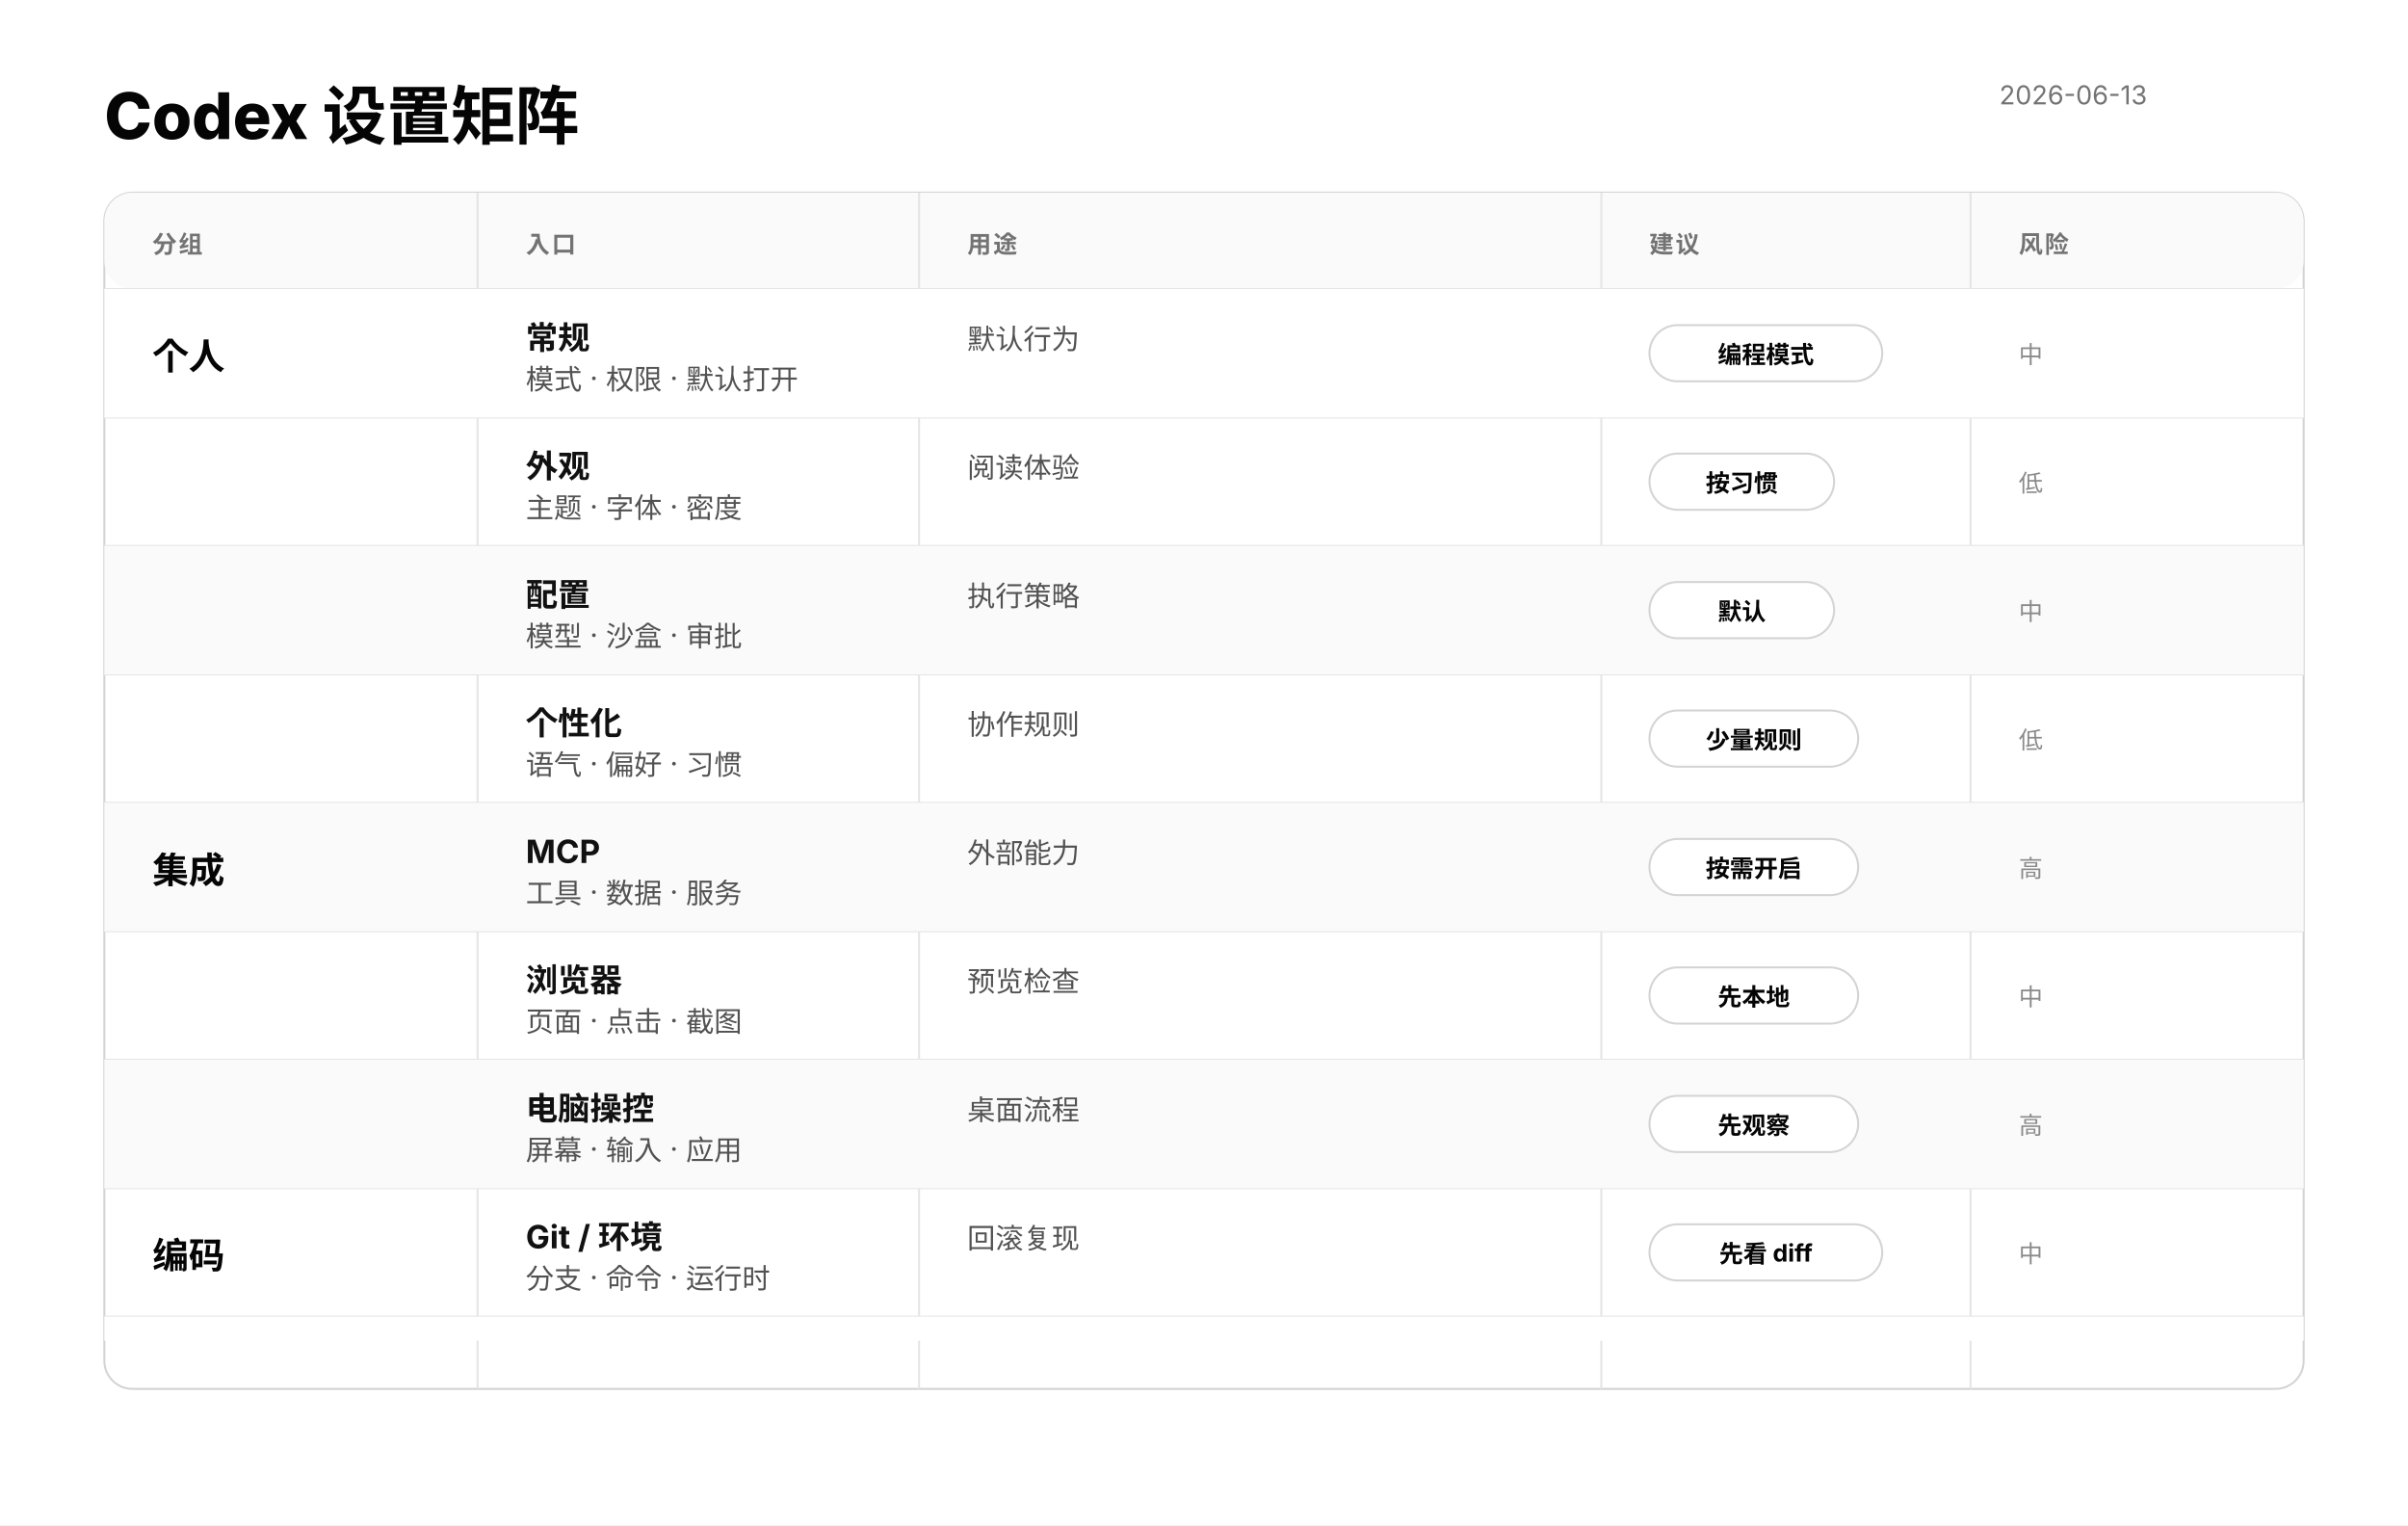
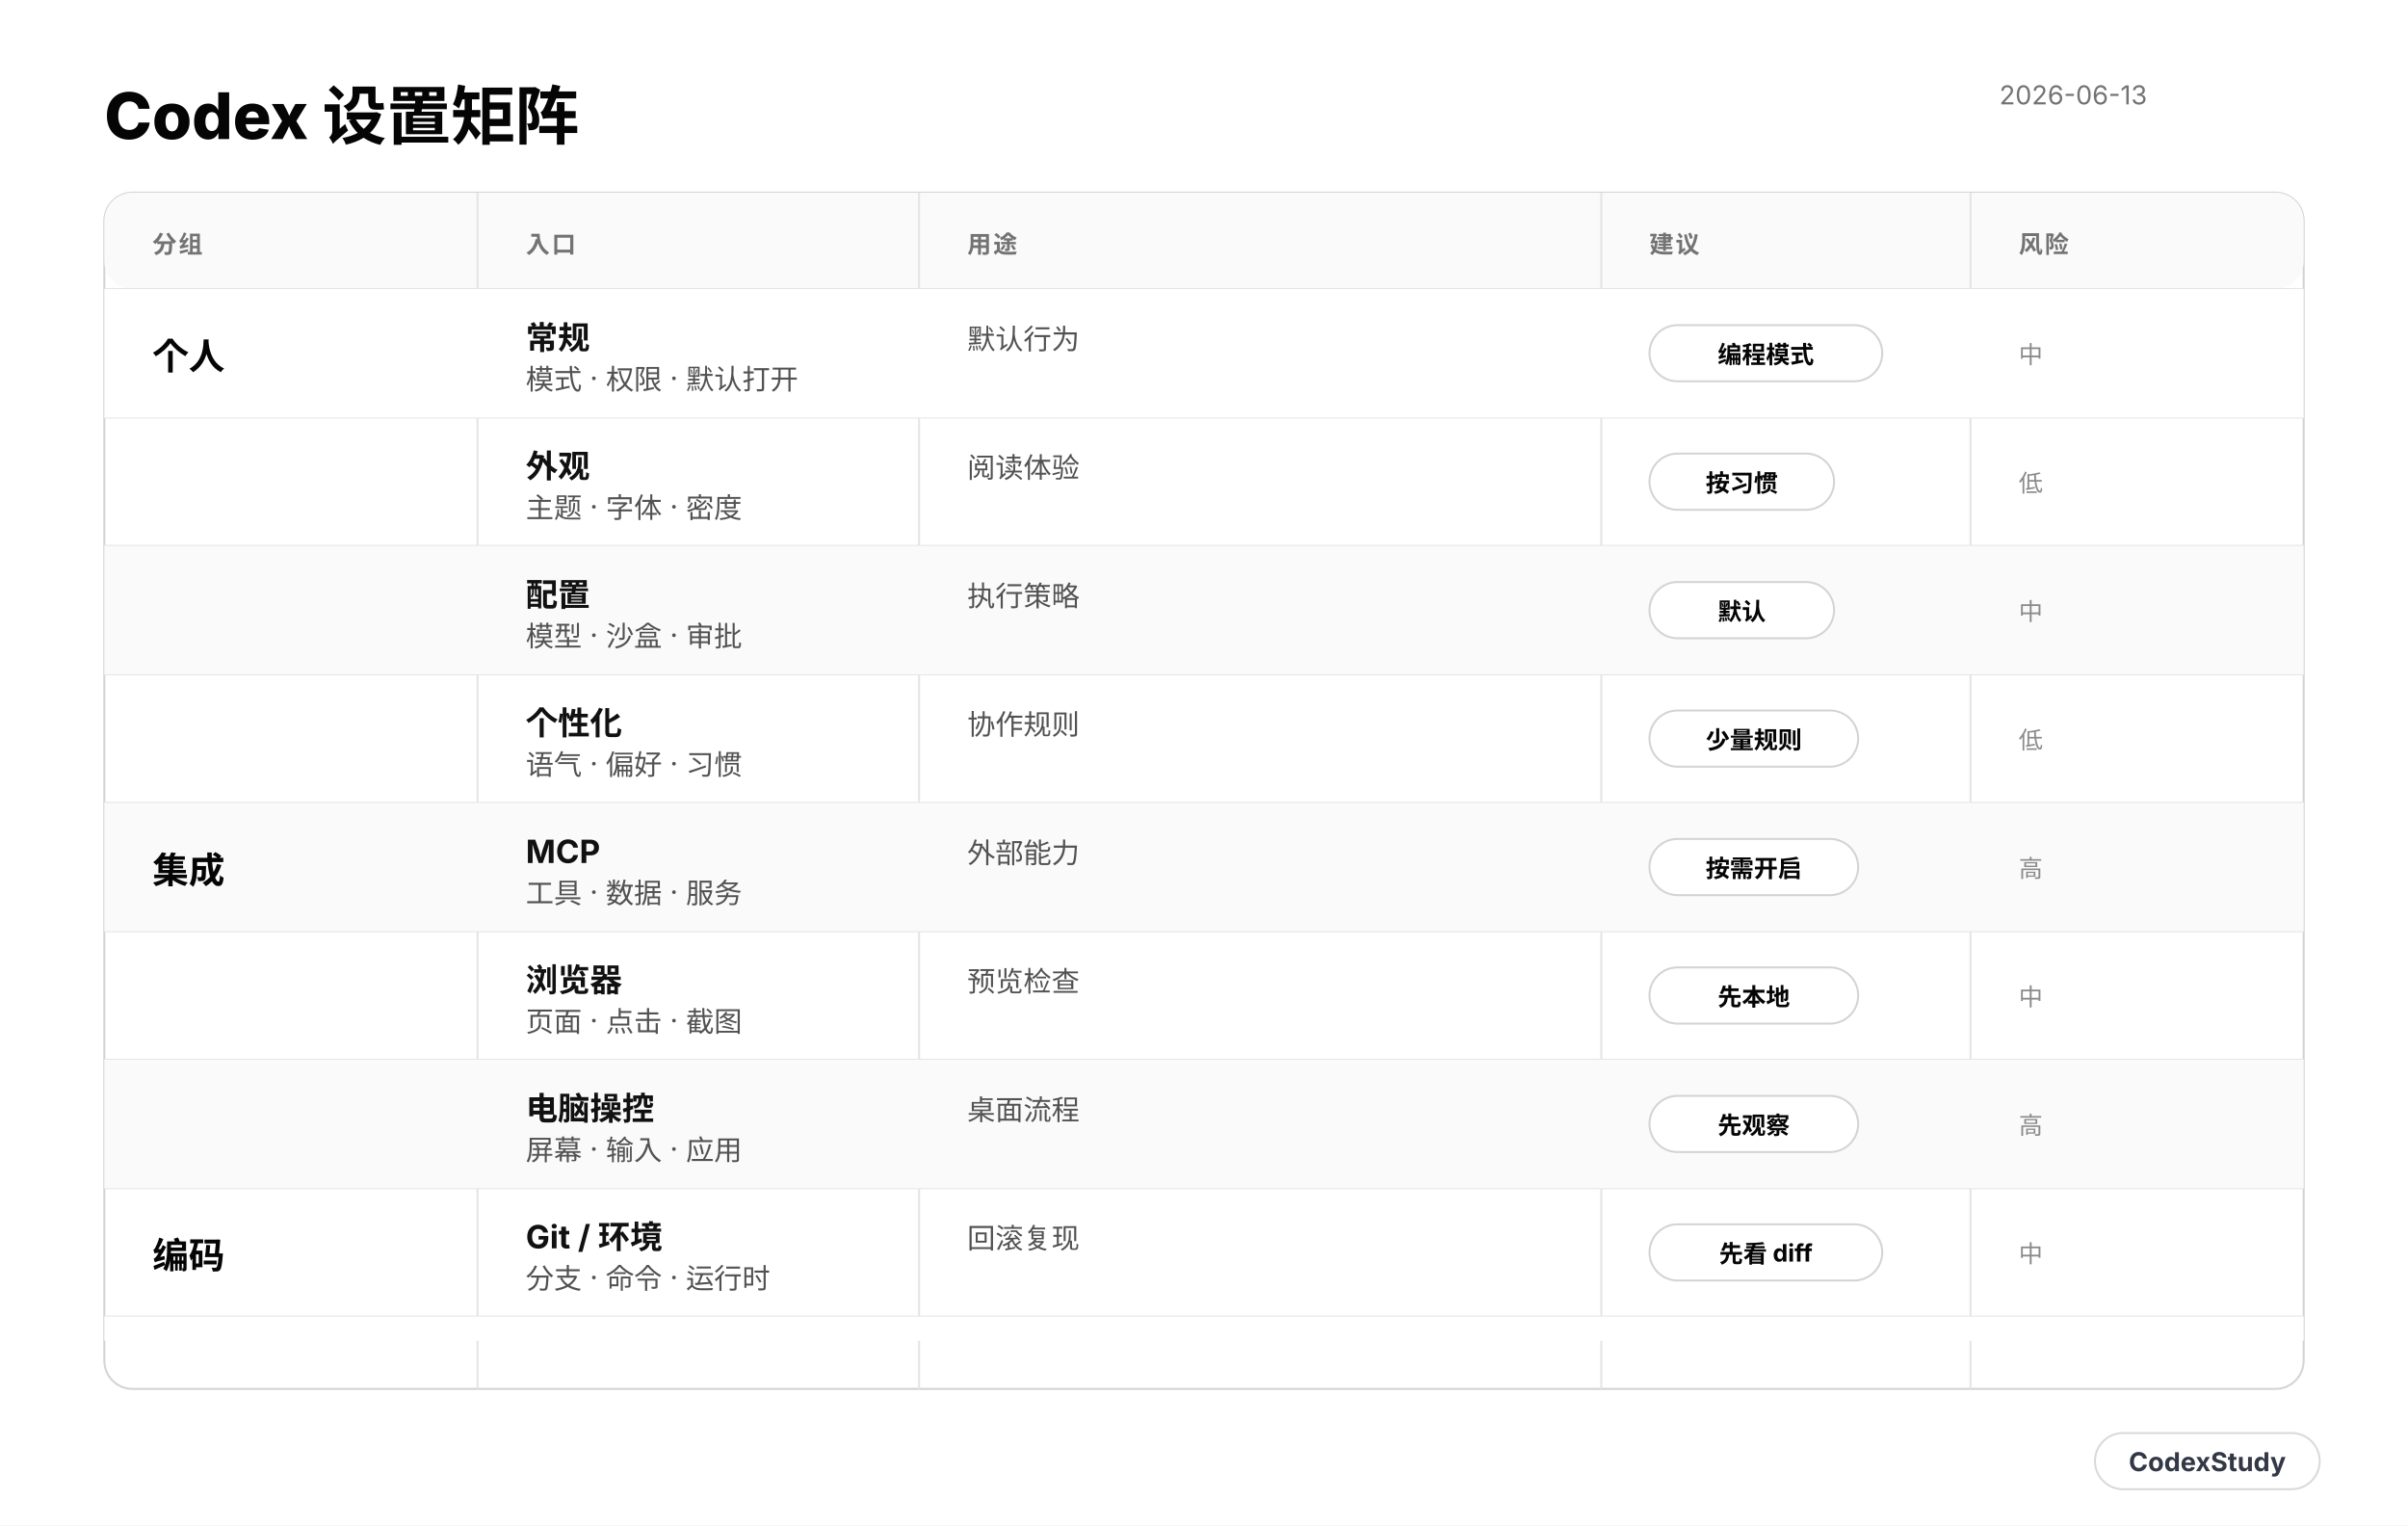
<svg xmlns="http://www.w3.org/2000/svg" width="1200" height="760" viewBox="0 0 1200 760" role="img" aria-labelledby="title desc">
  <defs>
    <style>
      .font { font-family: -apple-system, BlinkMacSystemFont, "Segoe UI", "Microsoft YaHei", sans-serif; }
      .title { fill: #050505; font-size: 32px; font-weight: 760; letter-spacing: 0; }
      .meta { fill: #737373; font-size: 13px; letter-spacing: 0; }
      .head { fill: #737373; font-size: 12px; font-weight: 680; letter-spacing: .08em; text-transform: uppercase; }
      .group { fill: #050505; font-size: 18px; font-weight: 720; letter-spacing: 0; }
      .item { fill: #111111; font-size: 16px; font-weight: 650; letter-spacing: 0; }
      .body { fill: #525252; font-size: 14px; letter-spacing: 0; }
      .tag { fill: #050505; font-size: 12px; font-weight: 680; letter-spacing: 0; }
      .muted { fill: #8a8a8a; font-size: 12px; letter-spacing: 0; }
      .line { stroke: #e5e5e5; stroke-width: 1; }
      .soft { fill: #fafafa; }
      .chip { fill: #ffffff; stroke: #d4d4d4; stroke-width: 1; }
      .accent { fill: #0f766e; }
    </style>
  </defs>
  <rect width="1200" height="760" fill="#ffffff" />
  <g class="font" transform="translate(52 46)">
    <text class="title" x="0" y="0" dominant-baseline="hanging">Codex 设置矩阵</text>
    <text class="meta" x="1018" y="6" text-anchor="end">2026-06-13</text>
  </g>
  <g class="font" transform="translate(52 96)">
    <rect width="1096" height="596" rx="14" fill="#ffffff" stroke="#d4d4d4" />
    <rect width="1096" height="48" rx="14" class="soft" />
    <path d="M0 48H1096" class="line" />
    <text class="head" x="24" y="30">分组</text>
    <text class="head" x="210" y="30">入口</text>
    <text class="head" x="430" y="30">用途</text>
    <text class="head" x="770" y="30">建议</text>
    <text class="head" x="954" y="30">风险</text>
    <path d="M186 0V596" class="line" />
    <path d="M406 0V596" class="line" />
    <path d="M746 0V596" class="line" />
    <path d="M930 0V596" class="line" />
    <g transform="translate(0 48)">
      <path d="M0 64H1096M0 128H1096M0 192H1096M0 256H1096M0 320H1096M0 384H1096M0 448H1096M0 512H1096" class="line" />
      <rect x="0" y="0" width="1096" height="64" fill="#ffffff" />
      <rect x="0" y="128" width="1096" height="64" class="soft" />
      <rect x="0" y="256" width="1096" height="64" class="soft" />
      <rect x="0" y="384" width="1096" height="64" class="soft" />
      <rect x="0" y="512" width="1096" height="12" fill="#ffffff" />
      <text class="group" x="24" y="40">个人</text>
      <text class="item" x="210" y="30">常规</text>
      <text class="body" x="210" y="50">模式 · 权限 · 默认打开</text>
      <text class="body" x="430" y="30">默认行为</text>
      <rect class="chip" x="770" y="18" width="116" height="28" rx="14" />
      <text class="tag" x="828" y="37" text-anchor="middle">编程模式</text>
      <text class="muted" x="954" y="37">中</text>
      <text class="item" x="210" y="94">外观</text>
      <text class="body" x="210" y="114">主题 · 字体 · 密度</text>
      <text class="body" x="430" y="94">阅读体验</text>
      <rect class="chip" x="770" y="82" width="92" height="28" rx="14" />
      <text class="tag" x="816" y="101" text-anchor="middle">按习惯</text>
      <text class="muted" x="954" y="101">低</text>
      <text class="item" x="210" y="158">配置</text>
      <text class="body" x="210" y="178">模型 · 沙盒 · 审批</text>
      <text class="body" x="430" y="158">执行策略</text>
      <rect class="chip" x="770" y="146" width="92" height="28" rx="14" />
      <text class="tag" x="816" y="165" text-anchor="middle">默认</text>
      <text class="muted" x="954" y="165">中</text>
      <text class="item" x="210" y="222">个性化</text>
      <text class="body" x="210" y="242">语气 · 偏好 · 习惯</text>
      <text class="body" x="430" y="222">协作规则</text>
      <rect class="chip" x="770" y="210" width="104" height="28" rx="14" />
      <text class="tag" x="822" y="229" text-anchor="middle">少量规则</text>
      <text class="muted" x="954" y="229">低</text>
      <text class="group" x="24" y="296">集成</text>
      <text class="item" x="210" y="286">MCP</text>
      <text class="body" x="210" y="306">工具 · 数据 · 服务</text>
      <text class="body" x="430" y="286">外部能力</text>
      <rect class="chip" x="770" y="274" width="104" height="28" rx="14" />
      <text class="tag" x="822" y="293" text-anchor="middle">按需开启</text>
      <text class="muted" x="954" y="293">高</text>
      <text class="item" x="210" y="350">浏览器</text>
      <text class="body" x="210" y="370">页面 · 点击 · 截图</text>
      <text class="body" x="430" y="350">预览检查</text>
      <rect class="chip" x="770" y="338" width="104" height="28" rx="14" />
      <text class="tag" x="822" y="357" text-anchor="middle">先本地</text>
      <text class="muted" x="954" y="357">中</text>
      <text class="item" x="210" y="414">电脑操控</text>
      <text class="body" x="210" y="434">屏幕 · 输入 · 应用</text>
      <text class="body" x="430" y="414">桌面流程</text>
      <rect class="chip" x="770" y="402" width="104" height="28" rx="14" />
      <text class="tag" x="822" y="421" text-anchor="middle">先观察</text>
      <text class="muted" x="954" y="421">高</text>
      <text class="group" x="24" y="488">编码</text>
      <text class="item" x="210" y="478">Git / 环境</text>
      <text class="body" x="210" y="498">分支 · 命令 · 运行时</text>
      <text class="body" x="430" y="478">回滚复现</text>
      <rect class="chip" x="770" y="466" width="116" height="28" rx="14" />
      <text class="tag" x="828" y="485" text-anchor="middle">先看 diff</text>
      <text class="muted" x="954" y="485">中</text>
    </g>
  </g>
+   <g class="font" opacity="0.86">
+     <rect x="1044" y="714" width="112" height="28" rx="14" fill="#ffffff" stroke="#d4d4d4" />
+     <text x="1100" y="733" text-anchor="middle" font-size="13" font-weight="700" fill="#111827">CodexStudy</text>
+   </g>
</svg>
